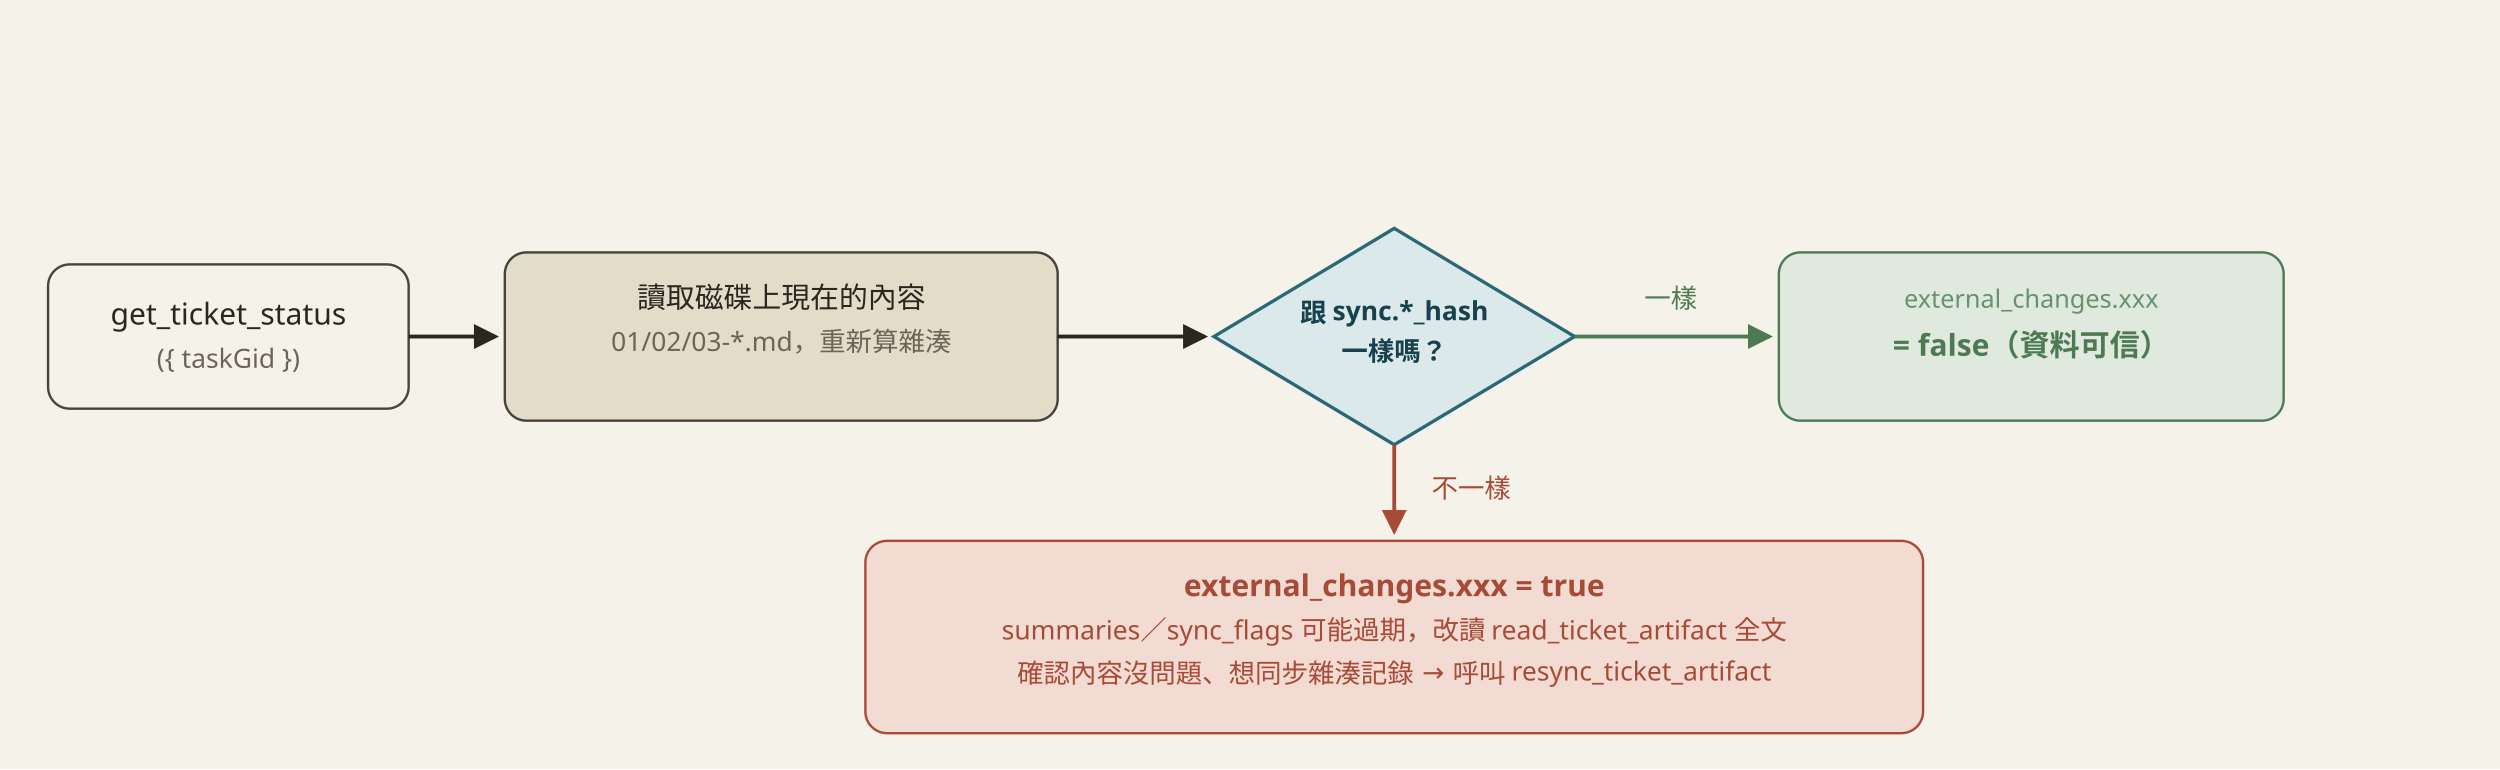
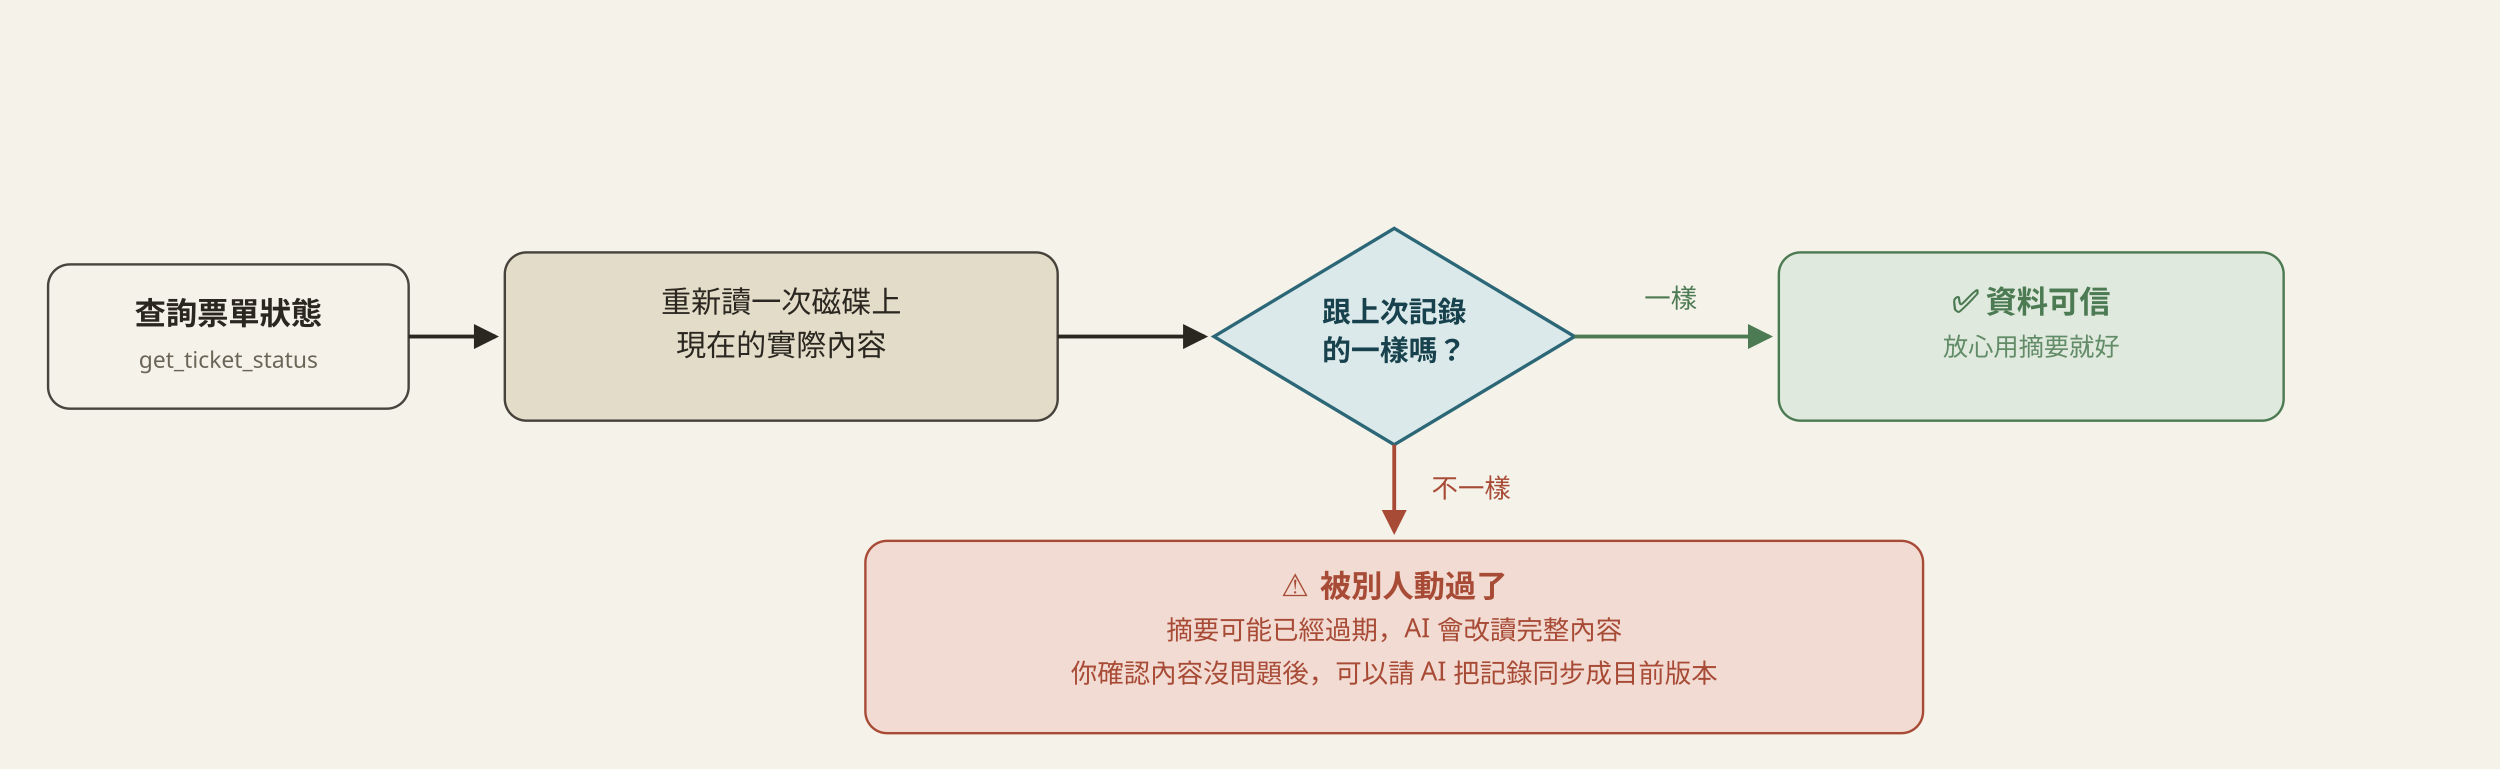
- <svg xmlns="http://www.w3.org/2000/svg" viewBox="0 0 1040 320" role="img" aria-label="外部修改偵測：get_ticket_status 每次呼叫都會重新讀取 01/02/03-*.md 現在磁碟上的實際內容、重新算雜湊，跟 status.json 記錄的 sync.*_hash 比對——不是拿兩個舊記錄互相比。一樣的話 external_changes 對應欄位是 false，代表可以信任摘要與同步旗標；不一樣的話是 true，代表這份檔案在 MCP 不知情的狀況下被改過，摘要與同步旗標可能已經過期，應該重新用 read_ticket_artifact 讀全文，確認沒問題後可以呼叫 resync_ticket_artifact 把雜湊記錄同步回目前內容">
+ <svg xmlns="http://www.w3.org/2000/svg" viewBox="0 0 1040 320" role="img" aria-label="AI怎麼知道紀錄被別人動過：每次查詢票單狀態，AI都會重新讀取磁碟上三份紀錄現在的實際內容，跟上次記錄的內容比對，不是拿兩個舊記錄互相比。一樣的話代表資料可信，可以放心用摘要；不一樣的話代表這份檔案在AI不知情的狀況下被改過，摘要可能已經過期，應該重新讀全文，確認沒問題後可以請AI把記錄同步成目前的內容">
  <defs>
    <marker id="arrowDetect" viewBox="0 0 10 10" refX="8.5" refY="5" markerWidth="6.5" markerHeight="6.5" orient="auto-start-reverse">
      <path d="M0,0 L10,5 L0,10 z" fill="#2a2620" />
    </marker>
    <marker id="arrowDetectGood" viewBox="0 0 10 10" refX="8.5" refY="5" markerWidth="6.5" markerHeight="6.5" orient="auto-start-reverse">
      <path d="M0,0 L10,5 L0,10 z" fill="#4c7a52" />
    </marker>
    <marker id="arrowDetectStale" viewBox="0 0 10 10" refX="8.5" refY="5" markerWidth="6.5" markerHeight="6.5" orient="auto-start-reverse">
      <path d="M0,0 L10,5 L0,10 z" fill="#a84b36" />
    </marker>
  </defs>
  <rect x="0" y="0" width="1040" height="320" fill="#f5f2ea" />
-   <g font-family="'IBM Plex Mono','Noto Sans TC',sans-serif">
+   <g font-family="'Noto Sans TC',sans-serif">
    <rect x="20" y="110" width="150" height="60" rx="9" fill="none" stroke="#2a2620" stroke-opacity="0.85" />
-     <text x="95" y="135" text-anchor="middle" font-size="12.5" fill="#2a2620">get_ticket_status</text>
-     <text x="95" y="153" text-anchor="middle" font-size="11" fill="#6b6558">({ taskGid })</text>
+     <text x="95" y="135" text-anchor="middle" font-size="13" font-weight="700" fill="#2a2620">查詢票單狀態</text>
+     <text x="95" y="153" text-anchor="middle" font-family="'IBM Plex Mono',sans-serif" font-size="9.5" fill="#6b6558">get_ticket_status</text>
    <rect x="210" y="105" width="230" height="70" rx="9" fill="#e3dcc9" stroke="#2a2620" stroke-opacity="0.85" />
-     <text x="325" y="128" text-anchor="middle" font-family="'Noto Sans TC',sans-serif" font-size="12" fill="#2a2620">讀取磁碟上現在的內容</text>
-     <text x="325" y="146" text-anchor="middle" font-family="'Noto Sans TC',sans-serif" font-size="11" fill="#6b6558">01/02/03-*.md，重新算雜湊</text>
+     <text x="325" y="130" text-anchor="middle" font-size="12.5" fill="#2a2620">重新讀一次磁碟上</text>
+     <text x="325" y="148" text-anchor="middle" font-size="12.5" fill="#2a2620">現在的實際內容</text>
    <polygon points="580,95 655,140 580,185 505,140" fill="#dbe9ea" stroke="#2b6777" stroke-width="1.4" />
-     <text x="580" y="134" text-anchor="middle" font-size="11" font-weight="700" fill="#17414c">跟 sync.*_hash</text>
-     <text x="580" y="150" text-anchor="middle" font-size="11" font-weight="700" fill="#17414c">一樣嗎？</text>
+     <text x="580" y="134" text-anchor="middle" font-size="12" font-weight="700" fill="#17414c">跟上次記錄</text>
+     <text x="580" y="150" text-anchor="middle" font-size="12" font-weight="700" fill="#17414c">的一樣嗎？</text>
    <rect x="740" y="105" width="210" height="70" rx="9" fill="#dfe9dd" stroke="#4c7a52" />
-     <text x="845" y="128" text-anchor="middle" font-size="10.5" fill="#4c7a52" opacity="0.8">external_changes.xxx</text>
-     <text x="845" y="148" text-anchor="middle" font-size="12.5" font-weight="700" fill="#4c7a52">= false（資料可信）</text>
+     <text x="845" y="130" text-anchor="middle" font-size="13" font-weight="700" fill="#4c7a52">✅ 資料可信</text>
+     <text x="845" y="148" text-anchor="middle" font-size="10.5" fill="#4c7a52" opacity="0.85">放心用摘要就好</text>
    <rect x="360" y="225" width="440" height="80" rx="9" fill="#f2dbd2" stroke="#a84b36" />
-     <text x="580" y="248" text-anchor="middle" font-size="12.5" font-weight="700" fill="#a84b36">external_changes.xxx = true</text>
-     <text x="580" y="266" text-anchor="middle" font-family="'Noto Sans TC',sans-serif" font-size="11" fill="#a84b36">summaries／sync_flags 可能過期，改讀 read_ticket_artifact 全文</text>
-     <text x="580" y="284" text-anchor="middle" font-family="'Noto Sans TC',sans-serif" font-size="11" fill="#a84b36">確認內容沒問題、想同步雜湊記錄 → 呼叫 resync_ticket_artifact</text>
+     <text x="580" y="248" text-anchor="middle" font-size="13" font-weight="700" fill="#a84b36">⚠ 被別人動過了</text>
+     <text x="580" y="266" text-anchor="middle" font-size="11" fill="#a84b36">摘要可能已經過期，AI 會改讀完整內容</text>
+     <text x="580" y="284" text-anchor="middle" font-size="11" fill="#a84b36">你確認內容沒問題後，可以請 AI 把記錄同步成目前版本</text>
  </g>
  <line x1="170" y1="140" x2="206" y2="140" stroke="#2a2620" stroke-width="1.6" marker-end="url(#arrowDetect)" />
  <line x1="440" y1="140" x2="501" y2="140" stroke="#2a2620" stroke-width="1.6" marker-end="url(#arrowDetect)" />
  <line x1="655" y1="140" x2="736" y2="140" stroke="#4c7a52" stroke-width="1.6" marker-end="url(#arrowDetectGood)" />
  <text x="695" y="128" text-anchor="middle" font-family="'Noto Sans TC',sans-serif" font-size="11" fill="#4c7a52">一樣</text>
  <line x1="580" y1="185" x2="580" y2="221" stroke="#a84b36" stroke-width="1.6" marker-end="url(#arrowDetectStale)" />
  <text x="612" y="207" text-anchor="middle" font-family="'Noto Sans TC',sans-serif" font-size="11" fill="#a84b36">不一樣</text>
</svg>
